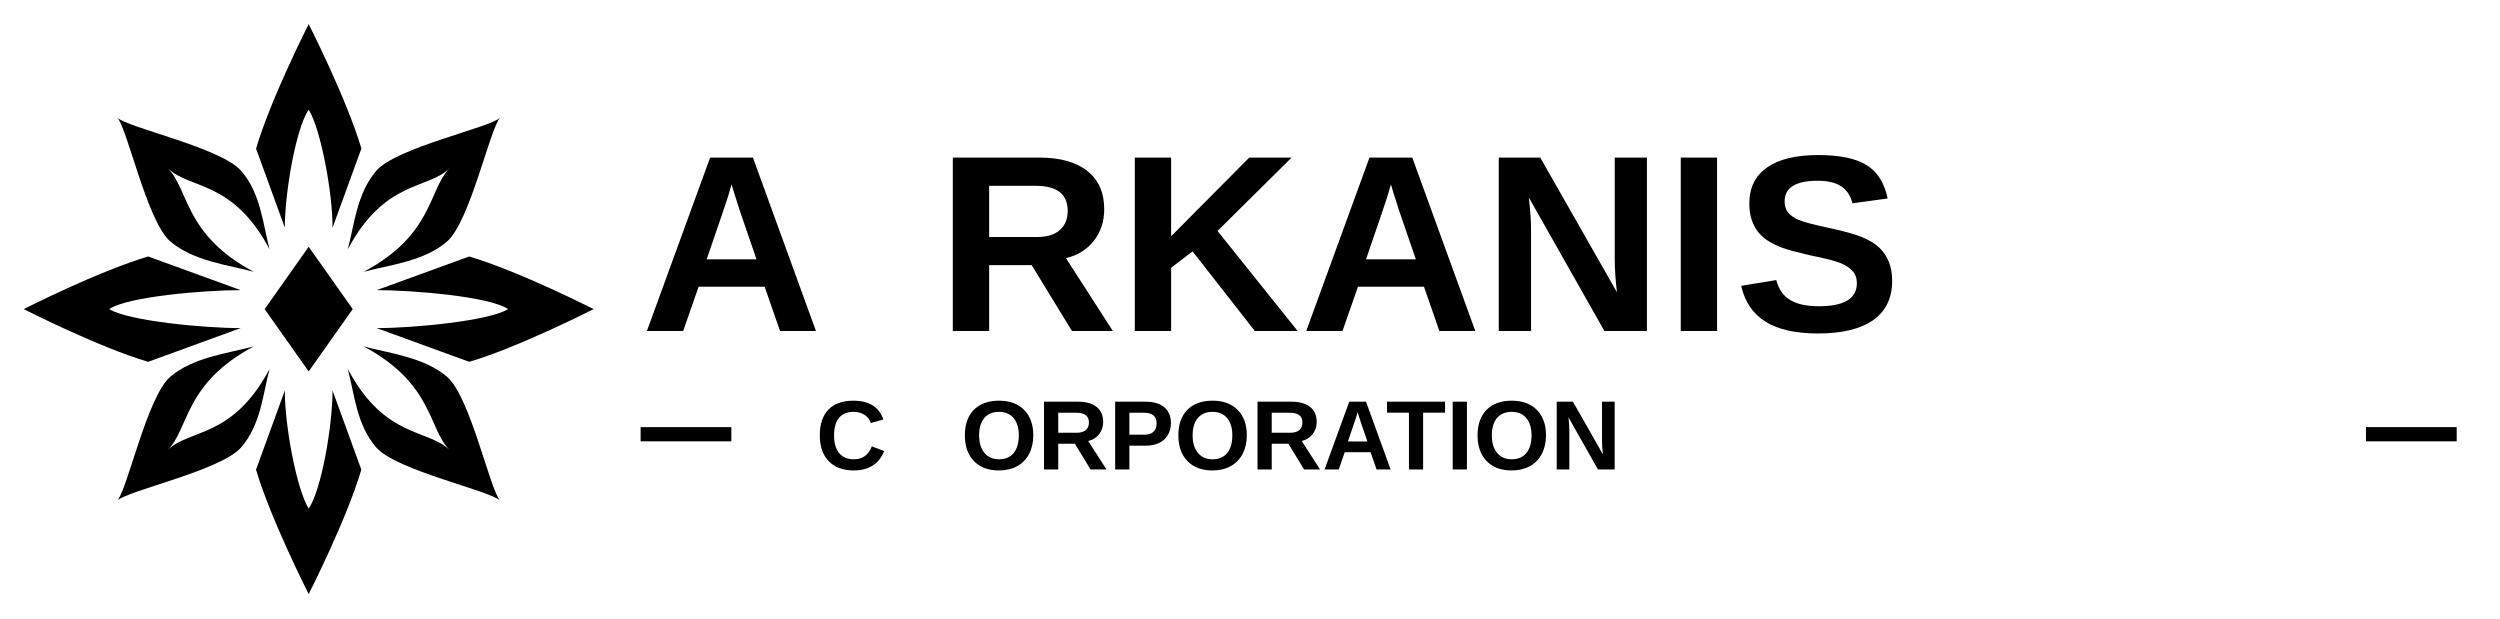
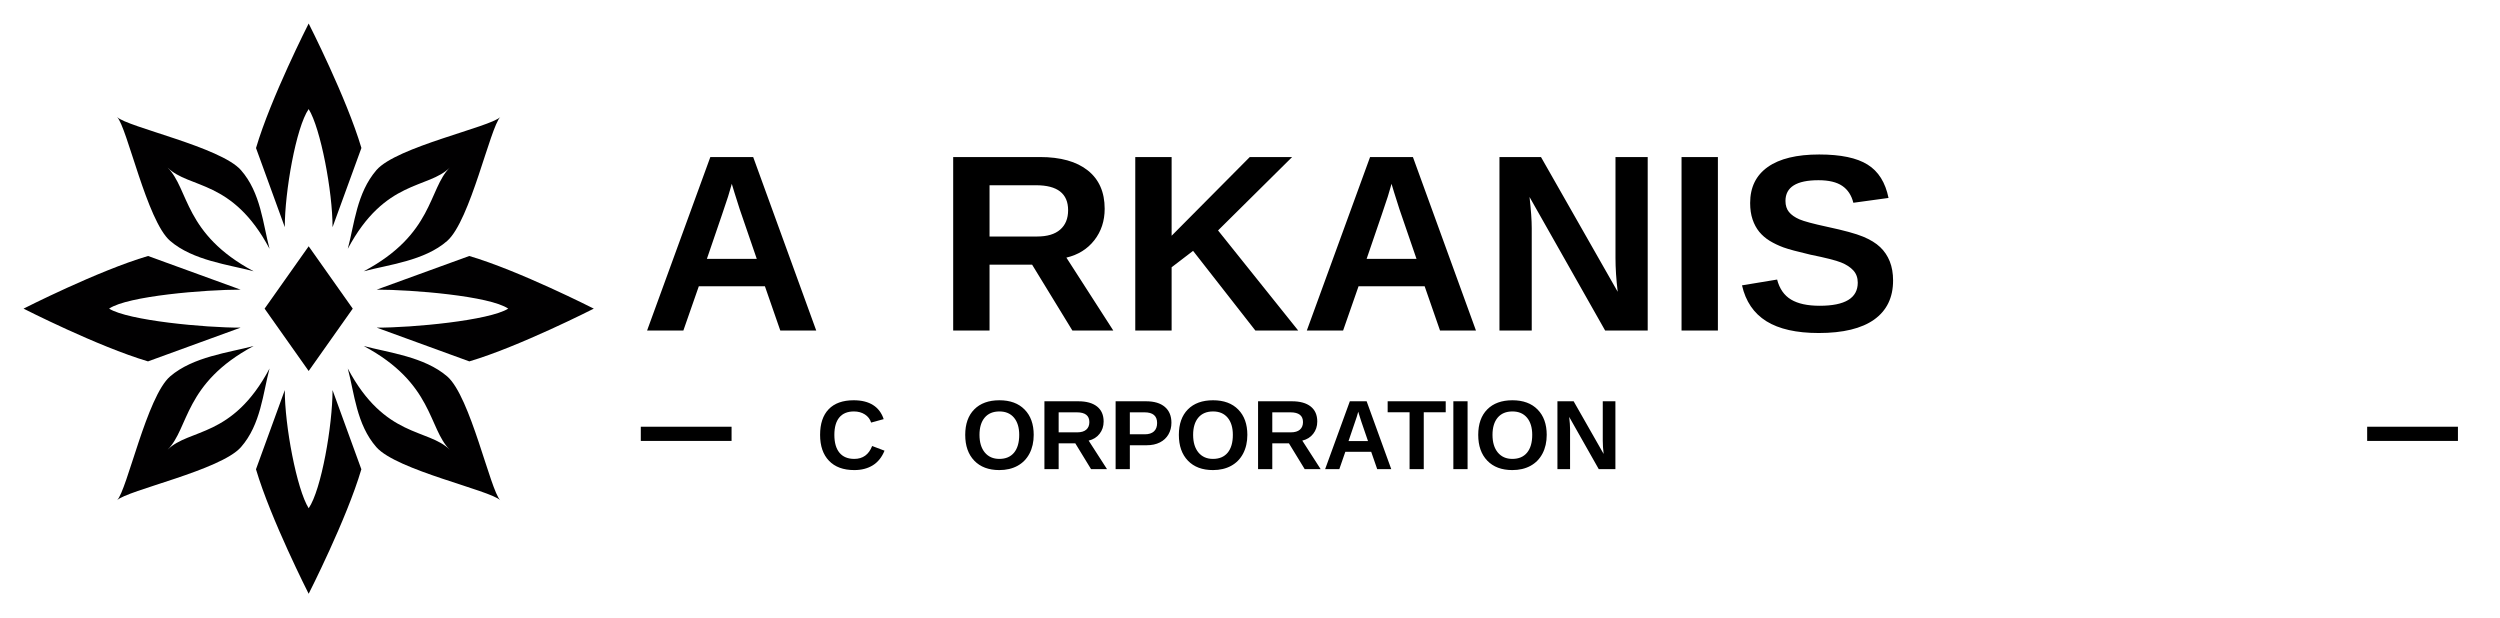
- <svg xmlns="http://www.w3.org/2000/svg" width="100%" height="100%" viewBox="0 0 1702 421" version="1.1" xml:space="preserve" style="fill-rule:evenodd;clip-rule:evenodd;stroke-linejoin:round;stroke-miterlimit:2;">
-   <g transform="matrix(1,0,0,1,-646,-4901)">
+ <svg xmlns="http://www.w3.org/2000/svg" width="100%" height="100%" viewBox="0 0 1701 420" version="1.1" xml:space="preserve" style="fill-rule:evenodd;clip-rule:evenodd;stroke-linejoin:round;stroke-miterlimit:2;">
+   <g transform="matrix(1,0,0,1,-642,-4906)">
    <g transform="matrix(1,0,0,1,70.72487,183.8009)">
-       <g id="black_name-horizontal" transform="matrix(1.517093,0,0,0.955623,571.1958,3000.048)">
+       <g id="black_name-horizontal" transform="matrix(1.517093,0,0,0.955623,567.0621,3004.603)">
        <rect x="2.777" y="1797.357" width="1121.223" height="439.504" style="fill:none;" />
        <g id="_--Black-Fill" transform="matrix(0.105466,0,0,0.167433,-649.7844,2770.547)">
          <g id="W" transform="matrix(-2.5,0,0,2.5,8682.483,-5749.941)">
            <path d="M957.985,499.992C957.985,499.992 831.3,564.544 746.279,589.719L588.74,532.311C648.917,532.526 780.247,520.24 812.436,499.989C781.302,478.431 648.557,467.642 588.775,467.689L746.185,410.434C831.316,435.536 957.985,499.992 957.985,499.992Z" style="fill:rgb(1,0,1);" />
          </g>
          <g id="NW" transform="matrix(-1.767767,-1.767767,1.767767,-1.767767,7499.98,-2732.187)">
            <path d="M960.91,500.031C936.776,500.064 800.198,588.551 748.051,585.159C696.842,581.828 656.816,546.771 619.061,524.952C747.836,564.407 787.53,500.149 839.456,500C787.663,500.166 739.981,439.535 611.121,478.751C648.707,457.07 696.837,418.696 748.152,414.888C800.121,411.032 936.895,500.039 960.91,500.031Z" style="fill:rgb(1,0,1);" />
          </g>
          <g id="Center" transform="matrix(1,0,0,1,3000,-5999.962)">
            <path d="M4312.626,1500L4500.013,1234.835L4687.4,1500L4500.013,1765.165L4312.626,1500Z" style="fill:rgb(1,0,1);" />
          </g>
          <g id="SW" transform="matrix(-1.767767,1.767767,1.767767,1.767767,7499.98,-6267.729)">
            <path d="M960.91,500.031C936.776,500.064 800.198,588.551 748.051,585.159C696.842,581.828 656.816,546.771 619.061,524.952C747.836,564.407 787.53,500.149 839.456,500C787.663,500.166 739.981,439.535 611.121,478.751C648.707,457.07 696.837,418.696 748.152,414.888C800.121,411.032 936.895,500.039 960.91,500.031Z" style="fill:rgb(1,0,1);" />
          </g>
          <g id="S" transform="matrix(-0,2.5,-2.5,-0,8749.996,-5682.437)">
            <path d="M957.99,499.998C957.99,499.998 831.245,564.439 746.224,589.615L611.537,540.593C671.714,540.809 780.327,520.242 812.516,499.991C781.382,478.433 671.319,459.347 611.537,459.394L746.224,410.372C831.354,435.475 957.99,499.998 957.99,499.998Z" style="fill:rgb(1,0,1);" />
          </g>
          <g id="SE" transform="matrix(1.767767,1.767767,-1.767767,1.767767,7500.013,-6267.729)">
            <path d="M960.91,500.031C936.776,500.064 800.198,588.551 748.051,585.159C696.842,581.828 656.816,546.771 619.061,524.952C747.836,564.407 787.53,500.149 839.456,500C787.663,500.166 739.981,439.535 611.121,478.751C648.707,457.07 696.837,418.696 748.152,414.888C800.121,411.032 936.895,500.039 960.91,500.031Z" style="fill:rgb(1,0,1);" />
          </g>
          <g id="E" transform="matrix(2.5,0,-0,2.5,6317.517,-5749.941)">
            <path d="M957.985,499.992C957.985,499.992 831.3,564.544 746.279,589.719L588.74,532.311C648.917,532.526 780.247,520.24 812.436,499.989C781.302,478.431 648.557,467.642 588.775,467.689L746.185,410.434C831.316,435.536 957.985,499.992 957.985,499.992Z" style="fill:rgb(1,0,1);" />
          </g>
          <g id="NE" transform="matrix(1.767767,-1.767767,1.767767,1.767767,5732.246,-4499.962)">
            <path d="M960.91,500.031C936.776,500.064 800.198,588.551 748.051,585.159C696.842,581.828 648.887,543.126 611.131,521.306C739.907,560.762 787.518,500.175 839.443,500.026C787.651,500.192 747.894,435.853 619.034,475.069C656.62,453.387 696.837,418.696 748.152,414.888C800.121,411.032 936.895,500.039 960.91,500.031Z" style="fill:rgb(1,0,1);" />
          </g>
          <g id="N" transform="matrix(0,-2.5,2.5,0,6250.013,-3317.462)">
            <path d="M957.985,499.995C957.985,499.995 831.3,564.544 746.279,589.719L611.487,540.6C671.664,540.815 780.247,520.24 812.436,499.989C781.302,478.431 671.42,459.326 611.639,459.373L746.185,410.434C831.316,435.536 957.985,499.995 957.985,499.995Z" style="fill:rgb(1,0,1);" />
          </g>
        </g>
        <g id="name_black_symbol" transform="matrix(1.085591,0,0,1.723424,154.6684,255.8256)">
          <g transform="matrix(1.823972,0,0,1.823972,-706.2141,-1683.144)">
            <g transform="matrix(57.10979,0,0,57.10979,869.9855,1488.047)">
                        </g>
            <text x="455.616px" y="1488.047px" style="font-family:'Arial-BoldMT', 'Arial', sans-serif;font-weight:700;font-size:57.11px;">A<tspan x="522.558px 589.501px 656.443px 723.385px 790.327px 831.894px " y="1488.047px 1488.047px 1488.047px 1488.047px 1488.047px 1488.047px ">RKANIS</tspan>
            </text>
          </g>
          <g transform="matrix(1.673718,0,0,0.87792,-208.3161,-247.5071)">
            <rect x="625.162" y="1501.57" width="22.405" height="6.68" />
          </g>
          <g transform="matrix(1.16828,0,0,1.16828,-273.1741,-650.1947)">
            <g transform="matrix(34.86214,0,0,34.86214,922.9731,1488.047)">
                        </g>
            <text x="402.628px" y="1488.047px" style="font-family:'Arial-BoldMT', 'Arial', sans-serif;font-weight:700;font-size:34.862px;">C<tspan x="453.951px 507.215px 558.538px 607.937px 661.201px 712.524px 761.259px 808.701px 844.533px 897.797px " y="1488.047px 1488.047px 1488.047px 1488.047px 1488.047px 1488.047px 1488.047px 1488.047px 1488.047px 1488.047px ">ORPORATION</tspan>
            </text>
          </g>
          <g transform="matrix(1.673718,0,0,0.87792,-921.5282,-247.5071)">
            <rect x="625.162" y="1501.57" width="22.405" height="6.68" />
          </g>
        </g>
      </g>
    </g>
  </g>
</svg>
